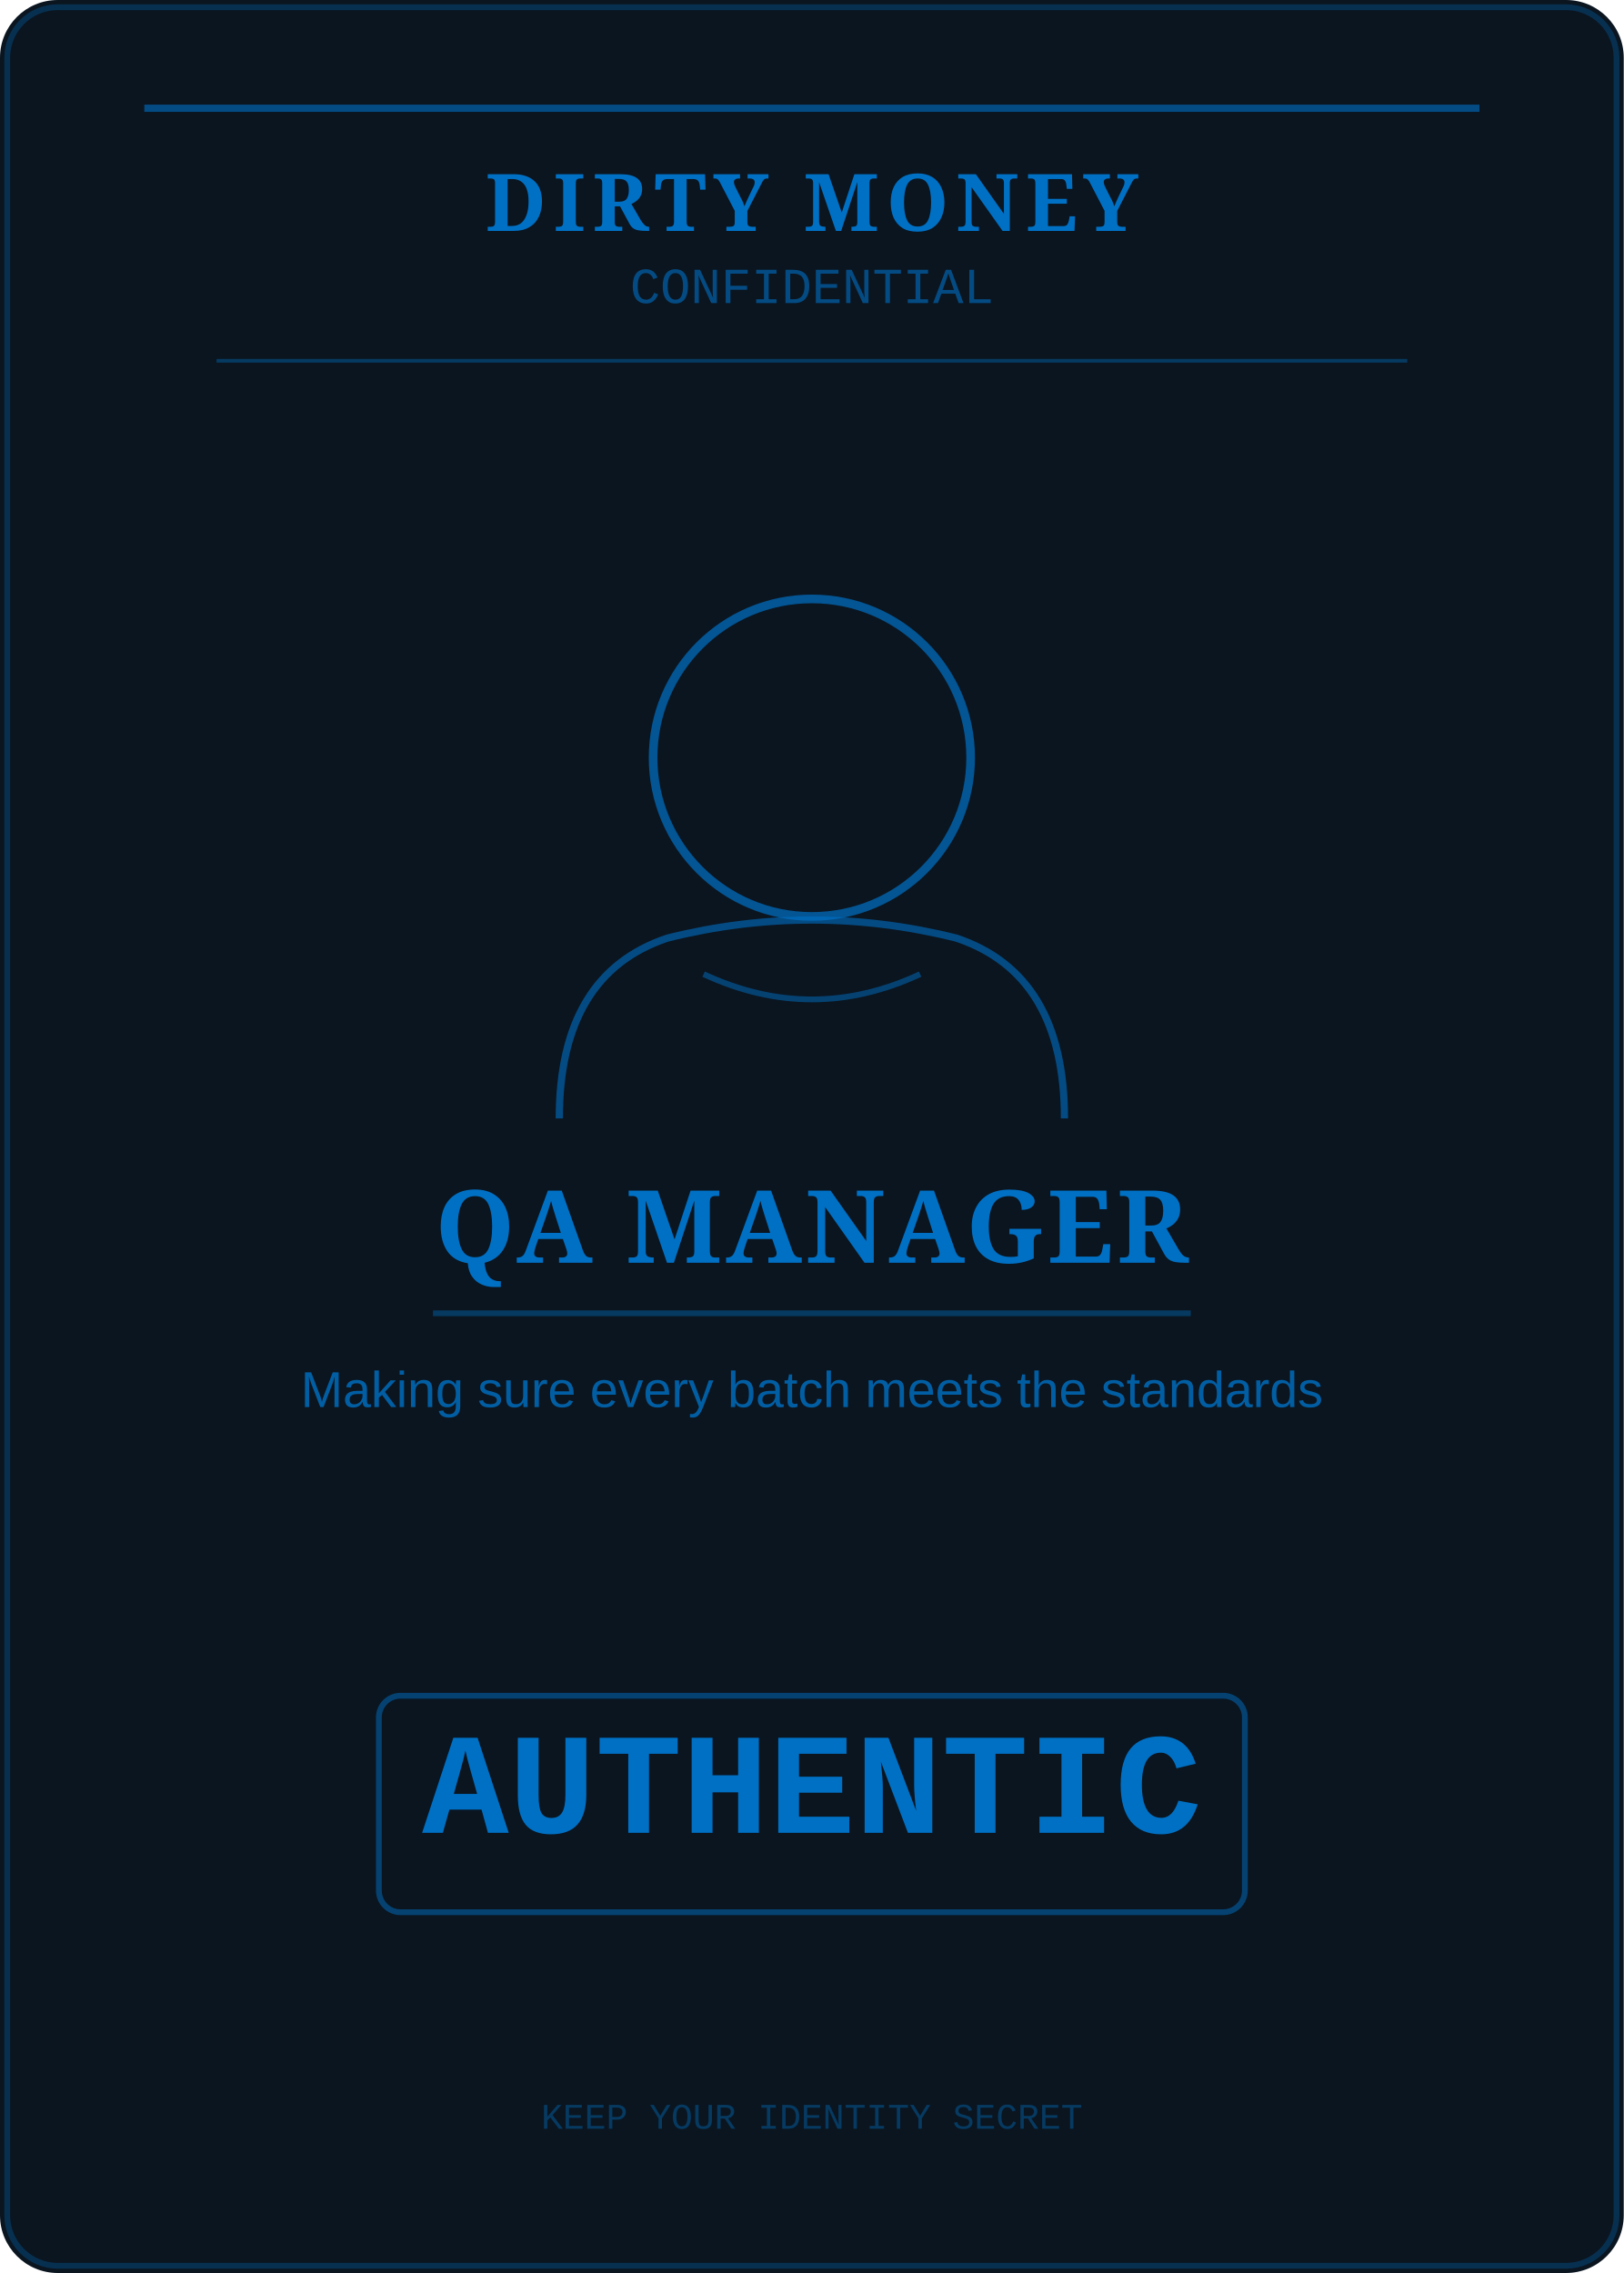
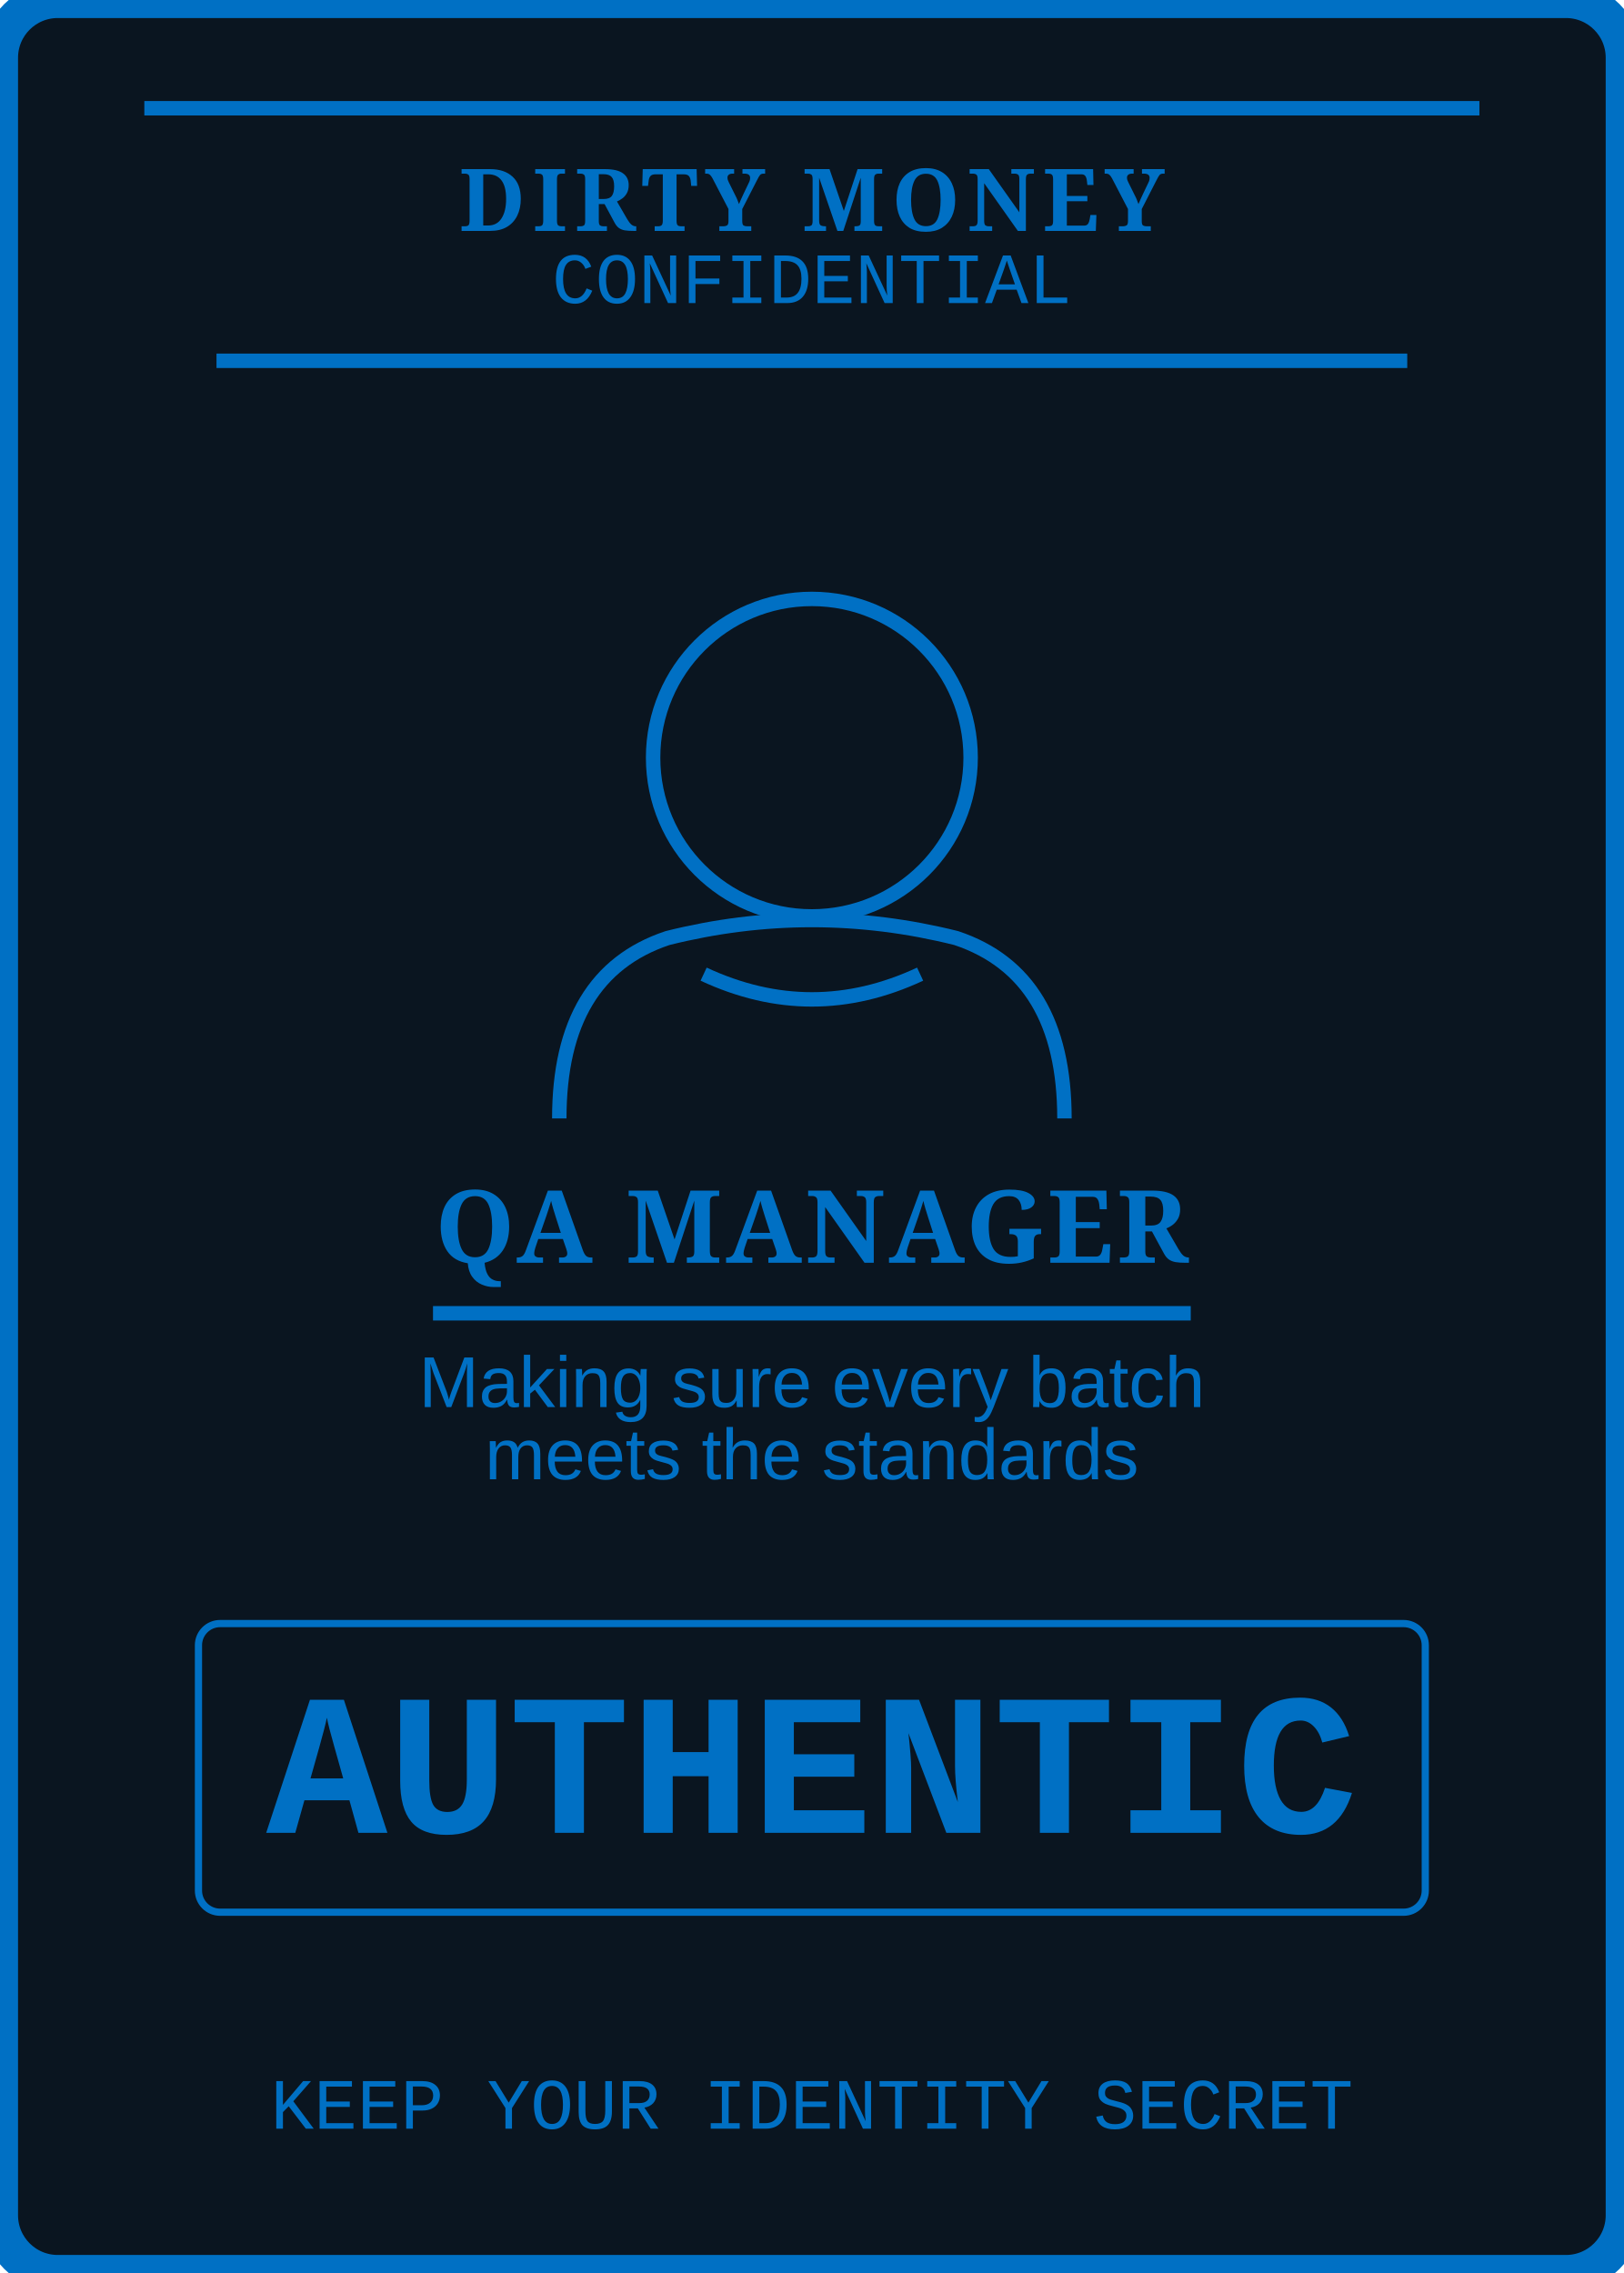
<svg xmlns="http://www.w3.org/2000/svg" width="2.5in" height="3.5in" viewBox="0 0 225 315">
-   <rect x="0" y="0" width="225" height="315" rx="8" fill="#0a1520" />
-   <rect x="1" y="1" width="223" height="313" rx="7" fill="none" stroke="#0070c4" stroke-width="0.8" opacity="0.3" />
-   <line x1="20" y1="15" x2="205" y2="15" stroke="#0070c4" stroke-width="1" opacity="0.6" />
-   <text x="112.5" y="32" font-family="Georgia, serif" font-size="11" font-weight="bold" fill="#0070c4" text-anchor="middle" letter-spacing="1">DIRTY MONEY</text>
-   <text x="112.5" y="42" font-family="Courier New, monospace" font-size="7" fill="#0070c4" text-anchor="middle" opacity="0.6">CONFIDENTIAL</text>
-   <line x1="30" y1="50" x2="195" y2="50" stroke="#0070c4" stroke-width="0.5" opacity="0.4" />
+   <rect id="card-base" x="0" y="0" width="225" height="315" rx="8" fill="#0a1520" stroke="#0070c4" stroke-width="5" />
+   <line x1="20" y1="15" x2="205" y2="15" stroke="#0070c4" stroke-width="2" opacity="1" />
+   <text x="112.5" y="32" font-family="Georgia, serif" font-size="12" font-weight="bold" fill="#0070c4" text-anchor="middle" letter-spacing="1">DIRTY MONEY</text>
+   <text x="112.5" y="42" font-family="Courier New, monospace" font-size="10" fill="#0070c4" text-anchor="middle" opacity="1">CONFIDENTIAL</text>
+   <line x1="30" y1="50" x2="195" y2="50" stroke="#0070c4" stroke-width="2" opacity="1" />
  <g transform="translate(112.5, 130)">
-     <circle cx="0" cy="-25" r="22" fill="none" stroke="#0070c4" stroke-width="1.2" opacity="0.7" />
-     <path d="M -35 25 Q -35 5 -20 0 Q 0 -5 20 0 Q 35 5 35 25" fill="none" stroke="#0070c4" stroke-width="1" opacity="0.6" />
-     <path d="M -15 5 Q 0 12 15 5" fill="none" stroke="#0070c4" stroke-width="0.8" opacity="0.5" />
+     <circle cx="0" cy="-25" r="22" fill="none" stroke="#0070c4" stroke-width="2" opacity="1" />
+     <path d="M -35 25 Q -35 5 -20 0 Q 0 -5 20 0 Q 35 5 35 25" fill="none" stroke="#0070c4" stroke-width="2" opacity="1" />
+     <path d="M -15 5 Q 0 12 15 5" fill="none" stroke="#0070c4" stroke-width="2" opacity="1" />
  </g>
  <text x="112.5" y="175" font-family="Georgia, serif" font-size="14" font-weight="bold" fill="#0070c4" text-anchor="middle" letter-spacing="0.5">QA MANAGER</text>
-   <line x1="60" y1="182" x2="165" y2="182" stroke="#0070c4" stroke-width="0.8" opacity="0.4" />
-   <text x="112.5" y="195" font-family="Arial, sans-serif" font-size="7" fill="#0070c4" text-anchor="middle" opacity="0.8">Making sure every batch meets the standards</text>
+   <line x1="60" y1="182" x2="165" y2="182" stroke="#0070c4" stroke-width="2" opacity="1" />
+   <text x="112.5" y="195" font-family="Arial, sans-serif" font-size="10" fill="#0070c4" text-anchor="middle" opacity="1">Making sure every batch</text>
+   <text x="112.5" y="205" font-family="Arial, sans-serif" font-size="10" fill="#0070c4" text-anchor="middle" opacity="1">meets the standards</text>
  <g transform="translate(112.5, 250)">
-     <rect x="-60" y="-15" width="120" height="30" rx="3" fill="none" stroke="#0070c4" stroke-width="0.8" opacity="0.5" />
-     <text x="0" y="4" font-family="Courier New, monospace" font-size="20" fill="#0070c4" text-anchor="middle" font-weight="bold">
+     <rect x="-85" y="-25" width="170" height="40" rx="3" fill="none" stroke="#0070c4" stroke-width="1" opacity="1" />
+     <text x="0" y="4" font-family="Courier New, monospace" font-size="28" fill="#0070c4" text-anchor="middle" font-weight="bold">
            AUTHENTIC
        </text>
  </g>
-   <text x="112.5" y="295" font-family="Courier New, monospace" font-size="5" fill="#0070c4" text-anchor="middle" opacity="0.4">KEEP YOUR IDENTITY SECRET</text>
+   <text x="112.5" y="295" font-family="Courier New, monospace" font-size="10" fill="#0070c4" text-anchor="middle" opacity="1">KEEP YOUR IDENTITY SECRET</text>
</svg>
